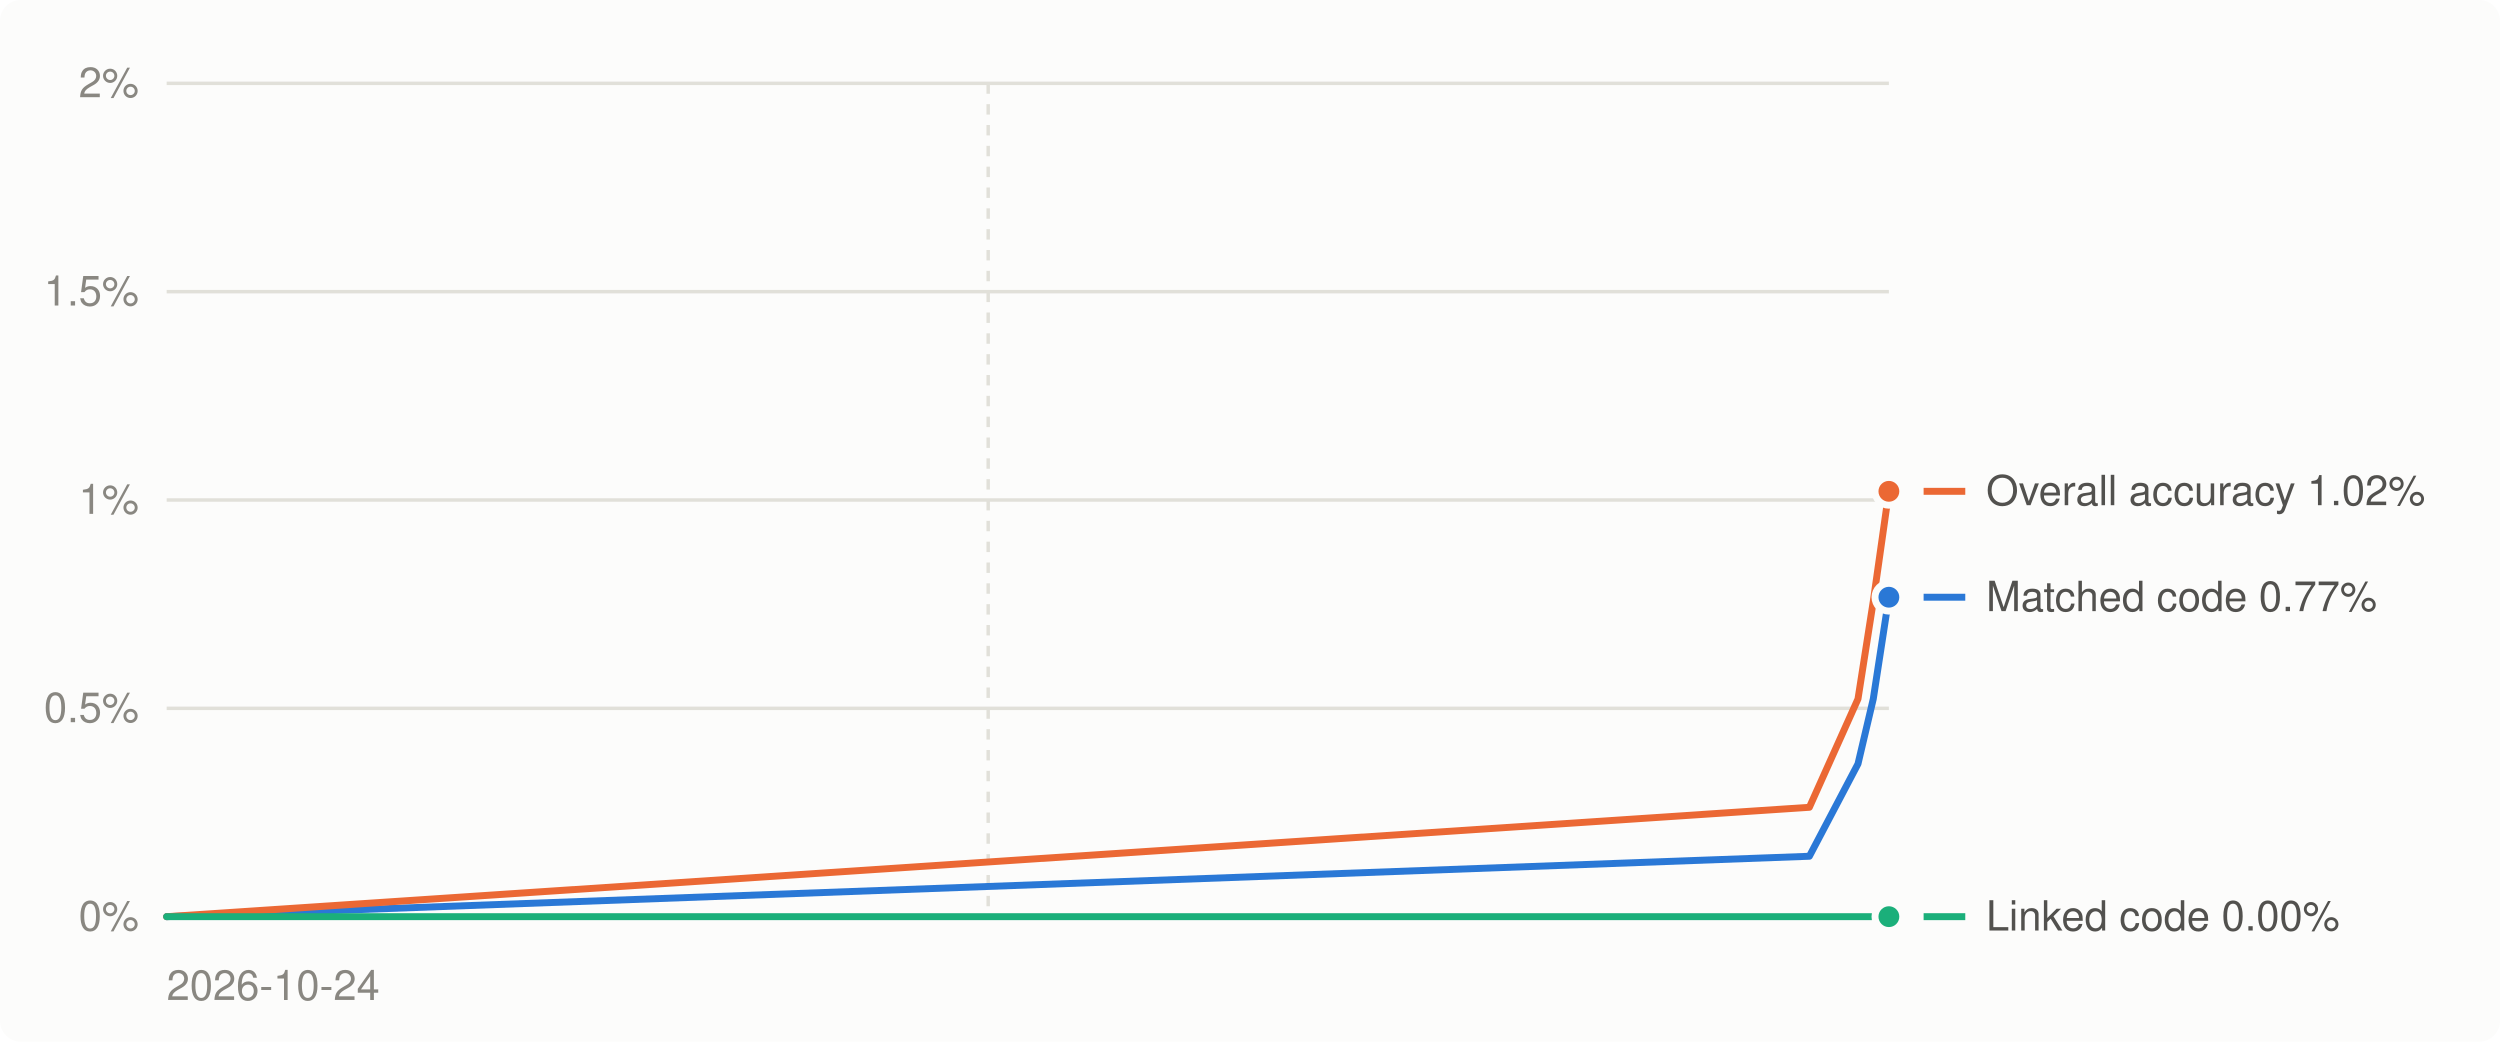
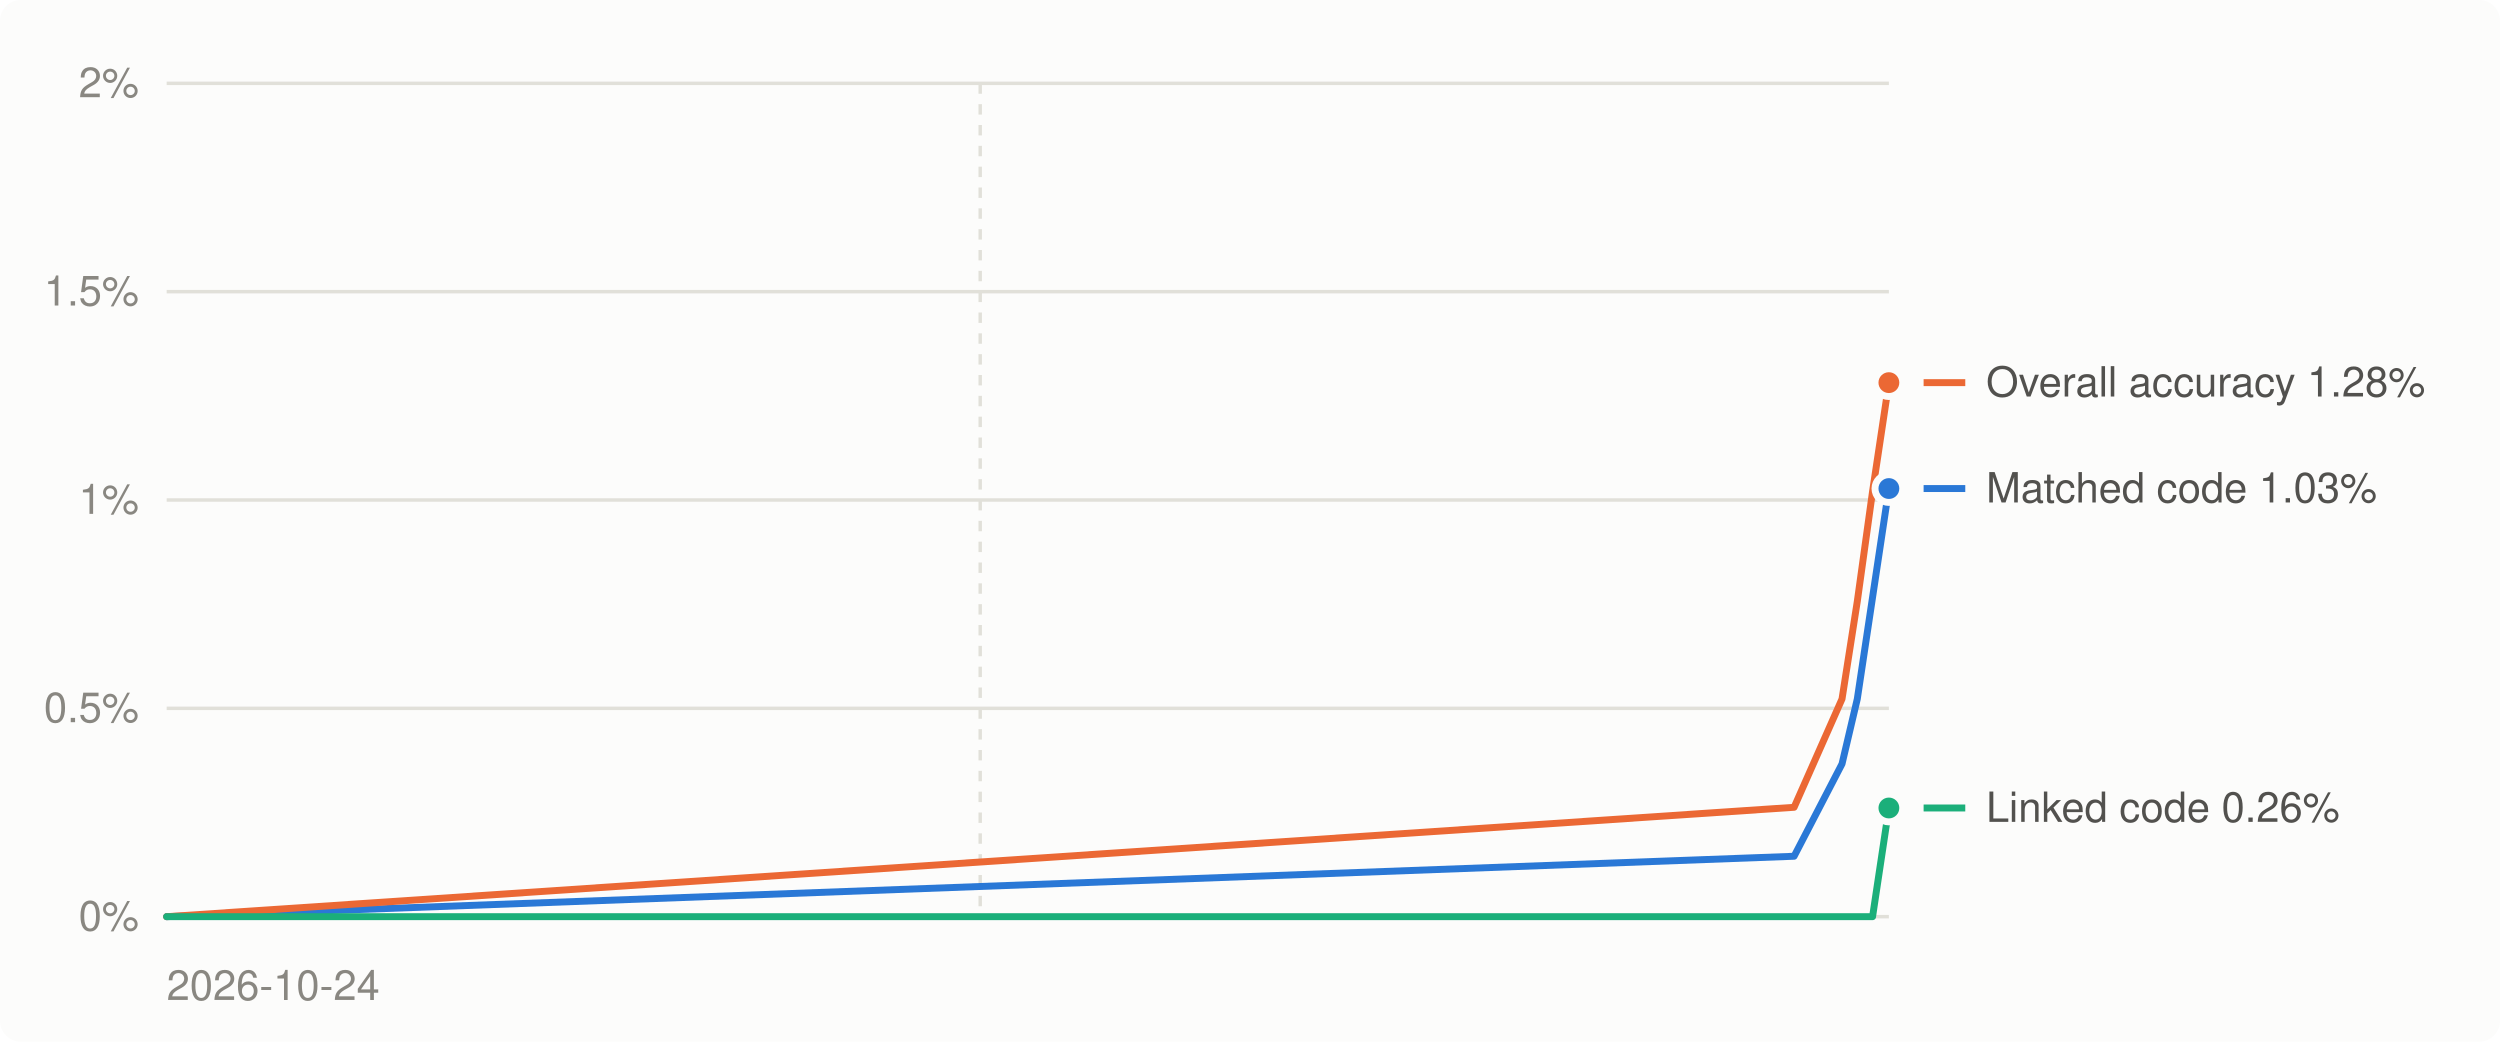
<svg xmlns="http://www.w3.org/2000/svg" viewBox="0 0 720 300" width="720" height="300" role="img" aria-label="Decompilation progress over time">
  <style>
.bg{fill:#fcfcfb}.grid{stroke:#e1e0d9}.muted{fill:#898781}.lbl{fill:#52514e}.ln0{stroke:#2a78d6}.dot0{fill:#2a78d6;stroke:#fcfcfb}.ln1{stroke:#eb6834}.dot1{fill:#eb6834;stroke:#fcfcfb}.ln2{stroke:#1baf7a}.dot2{fill:#1baf7a;stroke:#fcfcfb}
@media (prefers-color-scheme: dark){.bg{fill:#1a1a19}.grid{stroke:#2c2c2a}.muted{fill:#898781}.lbl{fill:#c3c2b7}.ln0{stroke:#3987e5}.dot0{fill:#3987e5;stroke:#1a1a19}.ln1{stroke:#d95926}.dot1{fill:#d95926;stroke:#1a1a19}.ln2{stroke:#199e70}.dot2{fill:#199e70;stroke:#1a1a19}}
text{font:12px -apple-system,BlinkMacSystemFont,'Segoe UI',Helvetica,Arial,sans-serif}
</style>
  <rect class="bg" width="720" height="300" rx="6" />
  <line x1="48" x2="544" y1="264.0" y2="264.0" class="grid" stroke-width="1" />
  <text x="40" y="268.0" class="muted" text-anchor="end">0%</text>
  <line x1="48" x2="544" y1="204.0" y2="204.0" class="grid" stroke-width="1" />
  <text x="40" y="208.0" class="muted" text-anchor="end">0.5%</text>
  <line x1="48" x2="544" y1="144.0" y2="144.0" class="grid" stroke-width="1" />
  <text x="40" y="148.0" class="muted" text-anchor="end">1%</text>
  <line x1="48" x2="544" y1="84.0" y2="84.0" class="grid" stroke-width="1" />
  <text x="40" y="88.0" class="muted" text-anchor="end">1.5%</text>
  <line x1="48" x2="544" y1="24.0" y2="24.0" class="grid" stroke-width="1" />
  <text x="40" y="28.0" class="muted" text-anchor="end">2%</text>
-   <line x1="284.6" x2="284.6" y1="24" y2="264" class="grid" stroke-width="1" stroke-dasharray="3 3" />
+   <line x1="282.3" x2="282.3" y1="24" y2="264" class="grid" stroke-width="1" stroke-dasharray="3 3" />
  <text class="muted" x="48.0" y="288" text-anchor="start">2026-10-24</text>
-   <polyline points="48.0,264.0 521.1,246.6 535.1,220.0 539.5,201.3 544.0,172.0" fill="none" class="ln0" stroke-width="2" stroke-linejoin="round" stroke-linecap="round" />
-   <polyline points="48.0,264.0 521.1,232.5 535.1,201.3 539.5,173.2 544.0,141.5" fill="none" class="ln1" stroke-width="2" stroke-linejoin="round" stroke-linecap="round" />
-   <polyline points="48.0,264.0 521.1,264.0 535.1,264.0 539.5,264.0 544.0,264.0" fill="none" class="ln2" stroke-width="2" stroke-linejoin="round" stroke-linecap="round" />
-   <circle cx="544.0" cy="172.0" r="4" class="dot0" stroke-width="2" />
-   <circle cx="544.0" cy="141.5" r="4" class="dot1" stroke-width="2" />
-   <circle cx="544.0" cy="264.0" r="4" class="dot2" stroke-width="2" />
-   <line x1="554" x2="566" y1="264.0" y2="264.0" class="ln2" stroke-width="2" />
-   <text class="lbl" x="572" y="268.0">Linked code 0.00%</text>
-   <line x1="554" x2="566" y1="172.0" y2="172.0" class="ln0" stroke-width="2" />
-   <text class="lbl" x="572" y="176.0">Matched code 0.77%</text>
-   <line x1="554" x2="566" y1="141.5" y2="141.5" class="ln1" stroke-width="2" />
-   <text class="lbl" x="572" y="145.5">Overall accuracy 1.02%</text>
+   <polyline points="48.0,264.0 516.7,246.6 530.5,220.0 534.9,201.3 539.3,172.0 544.0,140.7" fill="none" class="ln0" stroke-width="2" stroke-linejoin="round" stroke-linecap="round" />
+   <polyline points="48.0,264.0 516.7,232.5 530.5,201.3 534.9,173.2 539.3,141.5 544.0,110.2" fill="none" class="ln1" stroke-width="2" stroke-linejoin="round" stroke-linecap="round" />
+   <polyline points="48.0,264.0 516.7,264.0 530.5,264.0 534.9,264.0 539.3,264.0 544.0,232.7" fill="none" class="ln2" stroke-width="2" stroke-linejoin="round" stroke-linecap="round" />
+   <circle cx="544.0" cy="140.7" r="4" class="dot0" stroke-width="2" />
+   <circle cx="544.0" cy="110.2" r="4" class="dot1" stroke-width="2" />
+   <circle cx="544.0" cy="232.7" r="4" class="dot2" stroke-width="2" />
+   <line x1="554" x2="566" y1="232.7" y2="232.7" class="ln2" stroke-width="2" />
+   <text class="lbl" x="572" y="236.7">Linked code 0.26%</text>
+   <line x1="554" x2="566" y1="140.7" y2="140.7" class="ln0" stroke-width="2" />
+   <text class="lbl" x="572" y="144.7">Matched code 1.03%</text>
+   <line x1="554" x2="566" y1="110.2" y2="110.2" class="ln1" stroke-width="2" />
+   <text class="lbl" x="572" y="114.2">Overall accuracy 1.28%</text>
</svg>
